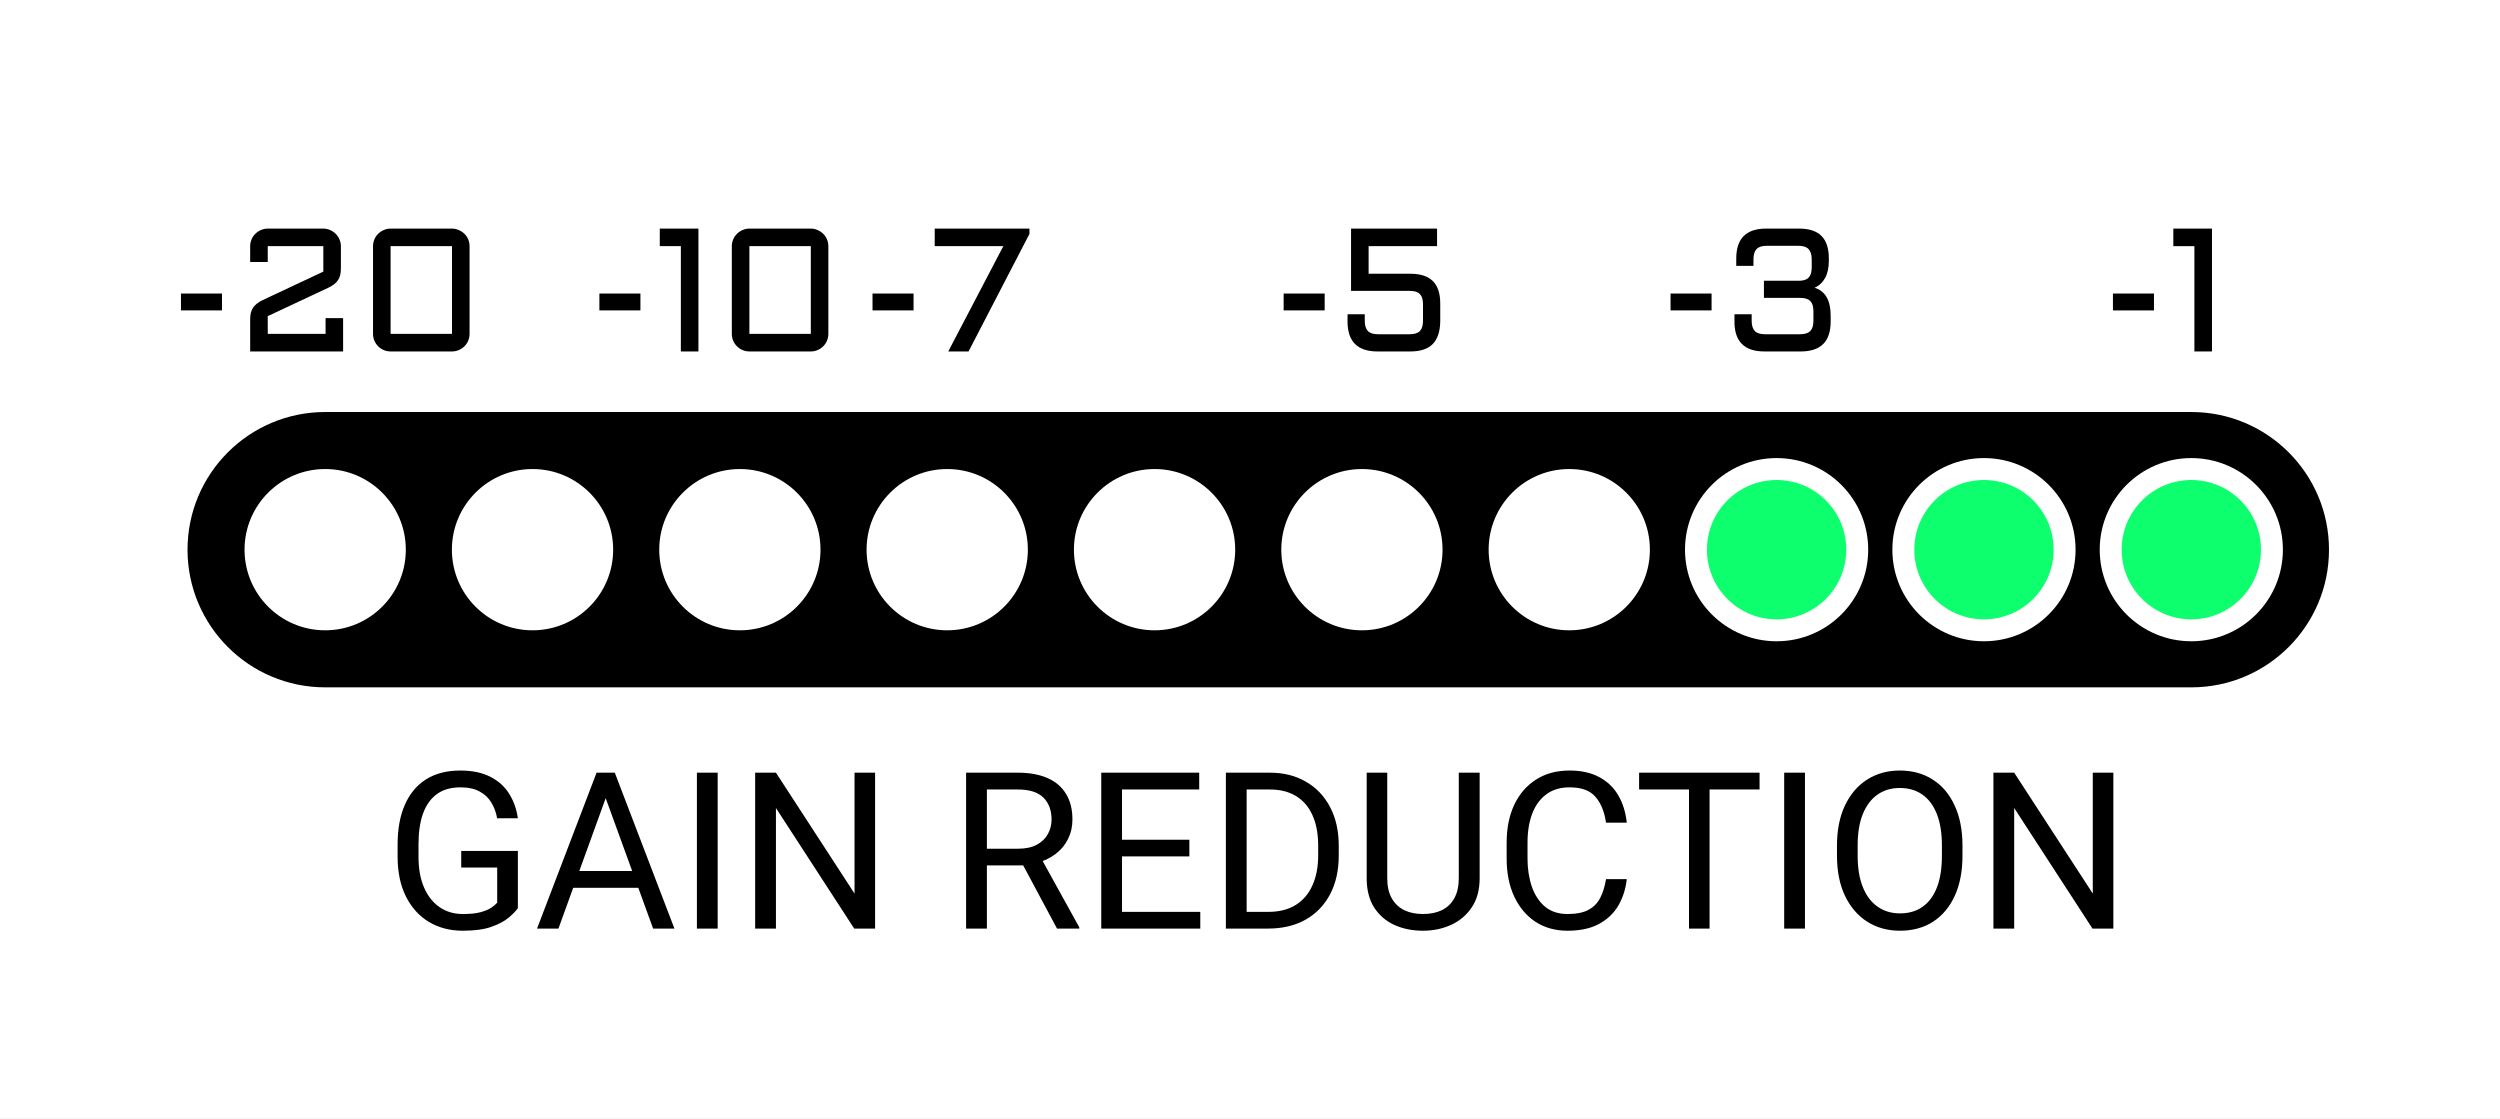
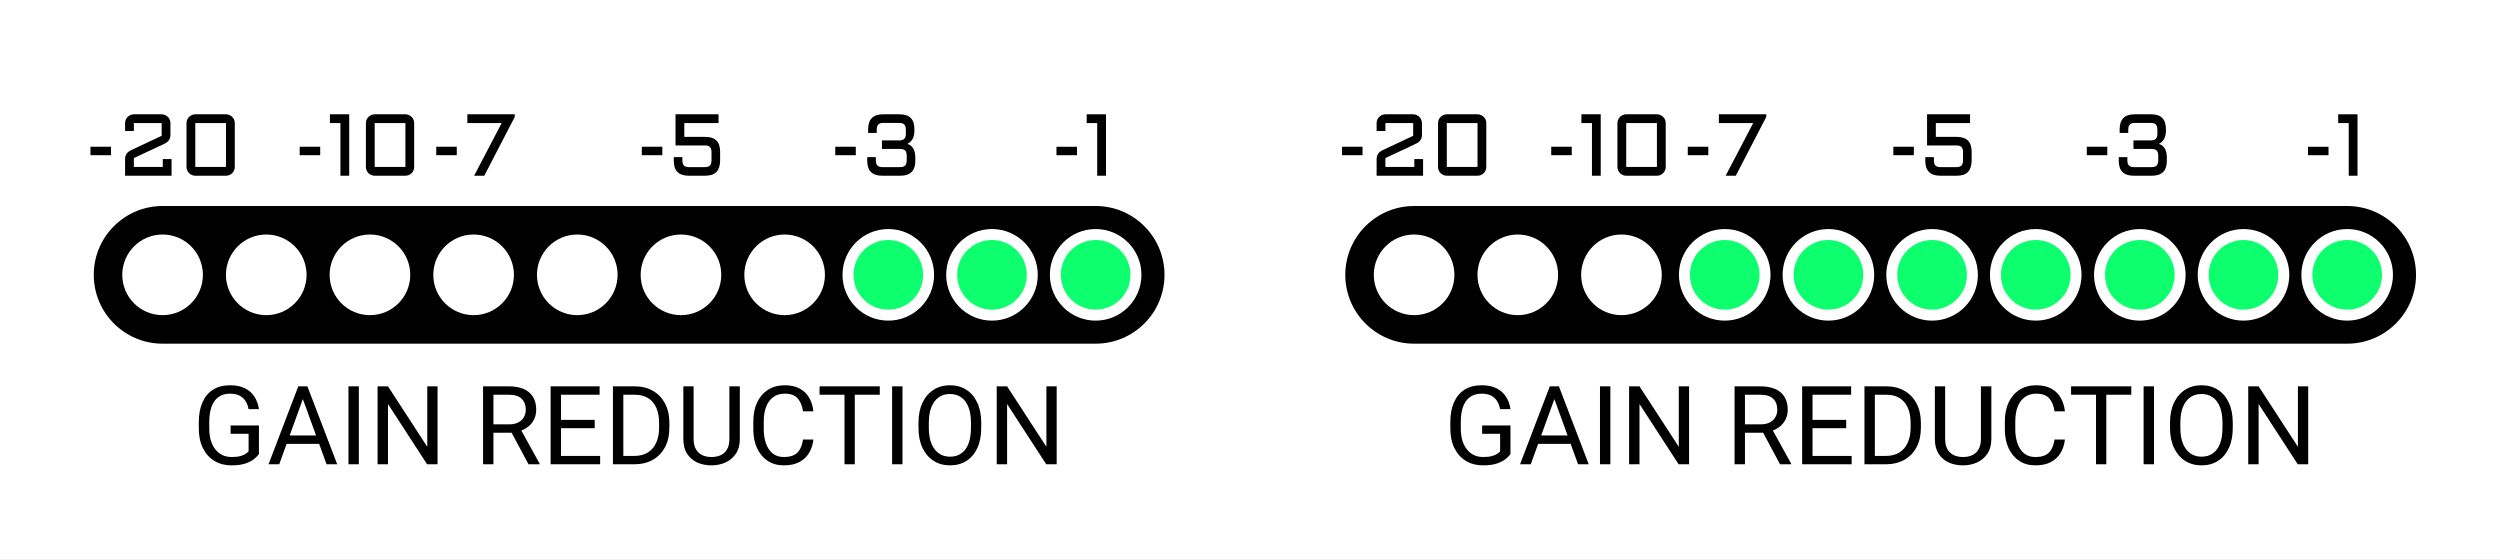
- <svg xmlns="http://www.w3.org/2000/svg" width="114" height="51" viewBox="0 0 114 51" fill="none">
-   <rect width="114" height="51" fill="white" />
-   <path d="M99.924 18.788C103.391 18.788 106.202 21.599 106.202 25.066C106.202 28.533 103.391 31.343 99.924 31.343H14.829C11.362 31.343 8.551 28.533 8.551 25.066C8.551 21.599 11.362 18.788 14.829 18.788H99.924ZM14.828 21.388C12.797 21.389 11.151 23.035 11.151 25.065C11.151 27.096 12.797 28.742 14.828 28.742C16.859 28.742 18.505 27.096 18.505 25.065C18.505 23.035 16.859 21.388 14.828 21.388ZM24.283 21.388C22.253 21.389 20.606 23.035 20.606 25.065C20.606 27.096 22.252 28.742 24.283 28.742C26.314 28.742 27.96 27.096 27.96 25.065C27.96 23.035 26.314 21.388 24.283 21.388ZM33.738 21.388C31.708 21.389 30.061 23.035 30.061 25.065C30.061 27.096 31.707 28.742 33.738 28.742C35.769 28.742 37.415 27.096 37.415 25.065C37.415 23.035 35.769 21.388 33.738 21.388ZM43.193 21.388C41.163 21.388 39.517 23.035 39.516 25.065C39.516 27.096 41.163 28.742 43.193 28.742C45.224 28.742 46.87 27.096 46.87 25.065C46.87 23.035 45.224 21.388 43.193 21.388ZM52.648 21.388C50.618 21.388 48.972 23.035 48.971 25.065C48.971 27.096 50.618 28.742 52.648 28.742C54.679 28.742 56.325 27.096 56.325 25.065C56.325 23.035 54.679 21.388 52.648 21.388ZM62.103 21.388C60.073 21.388 58.427 23.035 58.427 25.065C58.427 27.096 60.073 28.742 62.103 28.742C64.134 28.742 65.78 27.096 65.78 25.065C65.78 23.035 64.134 21.388 62.103 21.388ZM71.558 21.388C69.528 21.388 67.882 23.035 67.882 25.065C67.882 27.096 69.528 28.742 71.558 28.742C73.589 28.742 75.235 27.096 75.235 25.065C75.235 23.035 73.589 21.388 71.558 21.388Z" fill="black" />
+ <svg xmlns="http://www.w3.org/2000/svg" width="228" height="51" viewBox="0 0 228 51" fill="none">
+   <rect width="228" height="51" fill="white" />
+   <path d="M99.924 18.788C103.391 18.788 106.202 21.599 106.202 25.066C106.202 28.533 103.391 31.343 99.924 31.343H14.829C11.362 31.343 8.551 28.533 8.551 25.066C8.551 21.599 11.362 18.788 14.829 18.788H99.924ZM14.828 21.388C12.797 21.389 11.151 23.035 11.151 25.065C11.151 27.096 12.797 28.742 14.828 28.742C16.859 28.742 18.505 27.096 18.505 25.065C18.505 23.035 16.859 21.388 14.828 21.388ZM24.283 21.388C22.253 21.389 20.606 23.035 20.606 25.065C20.606 27.096 22.252 28.742 24.283 28.742C26.314 28.742 27.96 27.096 27.96 25.065C27.96 23.035 26.314 21.388 24.283 21.388ZM33.738 21.388C31.707 21.389 30.061 23.035 30.061 25.065C30.061 27.096 31.707 28.742 33.738 28.742C35.769 28.742 37.415 27.096 37.415 25.065C37.415 23.035 35.769 21.388 33.738 21.388ZM43.193 21.388C41.163 21.388 39.517 23.035 39.516 25.065C39.516 27.096 41.163 28.742 43.193 28.742C45.224 28.742 46.87 27.096 46.87 25.065C46.87 23.035 45.224 21.388 43.193 21.388ZM52.648 21.388C50.618 21.388 48.972 23.035 48.971 25.065C48.971 27.096 50.618 28.742 52.648 28.742C54.679 28.742 56.325 27.096 56.325 25.065C56.325 23.035 54.679 21.388 52.648 21.388ZM62.103 21.388C60.073 21.388 58.427 23.035 58.427 25.065C58.427 27.096 60.073 28.742 62.103 28.742C64.134 28.742 65.78 27.096 65.78 25.065C65.78 23.035 64.134 21.388 62.103 21.388ZM71.558 21.388C69.528 21.388 67.882 23.035 67.882 25.065C67.882 27.096 69.528 28.742 71.558 28.742C73.589 28.742 75.235 27.096 75.235 25.065C75.235 23.035 73.589 21.388 71.558 21.388Z" fill="black" />
  <circle cx="81.013" cy="25.065" r="3.677" fill="#0EFF6D" />
  <circle cx="81.013" cy="25.065" r="3.677" stroke="white" />
  <circle cx="90.469" cy="25.065" r="3.677" fill="#0EFF6D" />
  <circle cx="90.469" cy="25.065" r="3.677" stroke="white" />
  <path d="M99.923 21.388C101.954 21.388 103.6 23.035 103.6 25.065C103.6 27.096 101.954 28.742 99.923 28.742C97.893 28.742 96.247 27.096 96.247 25.065C96.247 23.035 97.893 21.389 99.923 21.388Z" fill="#0EFF6D" />
  <path d="M99.923 21.388C101.954 21.388 103.6 23.035 103.6 25.065C103.6 27.096 101.954 28.742 99.923 28.742C97.893 28.742 96.247 27.096 96.247 25.065C96.247 23.035 97.893 21.389 99.923 21.388Z" stroke="white" />
  <path d="M8.252 13.385H10.123V14.155H8.252V13.385ZM12.209 11.225V11.948H11.408V11.225C11.408 11.116 11.429 11.013 11.471 10.916C11.512 10.817 11.57 10.733 11.643 10.662C11.716 10.589 11.8 10.532 11.896 10.491C11.995 10.446 12.1 10.424 12.209 10.424H14.744C14.854 10.424 14.956 10.446 15.053 10.491C15.152 10.532 15.236 10.589 15.307 10.662C15.38 10.733 15.437 10.817 15.479 10.916C15.523 11.013 15.545 11.116 15.545 11.225V12.248C15.545 12.358 15.534 12.455 15.514 12.541C15.493 12.627 15.459 12.705 15.412 12.776C15.368 12.843 15.31 12.905 15.24 12.959C15.17 13.014 15.084 13.066 14.982 13.116L12.209 14.416V15.225H14.846V14.506H15.646V16.026H11.408V14.553C11.408 14.444 11.419 14.346 11.439 14.26C11.463 14.174 11.497 14.097 11.541 14.03C11.585 13.962 11.643 13.901 11.713 13.846C11.786 13.789 11.87 13.737 11.967 13.69L14.744 12.385V11.225H12.209ZM21.412 15.225C21.412 15.334 21.391 15.438 21.35 15.537C21.308 15.634 21.251 15.718 21.178 15.791C21.105 15.864 21.019 15.921 20.92 15.963C20.823 16.005 20.721 16.026 20.611 16.026H17.811C17.701 16.026 17.597 16.005 17.498 15.963C17.402 15.921 17.317 15.864 17.244 15.791C17.171 15.718 17.114 15.634 17.072 15.537C17.031 15.438 17.01 15.334 17.01 15.225V11.225C17.01 11.116 17.031 11.013 17.072 10.916C17.114 10.817 17.171 10.733 17.244 10.662C17.317 10.589 17.402 10.532 17.498 10.491C17.597 10.446 17.701 10.424 17.811 10.424H20.611C20.721 10.424 20.823 10.446 20.92 10.491C21.019 10.532 21.105 10.589 21.178 10.662C21.251 10.733 21.308 10.817 21.35 10.916C21.391 11.013 21.412 11.116 21.412 11.225V15.225ZM17.811 11.225V15.225H20.611V11.225H17.811Z" fill="black" />
  <path d="M27.332 13.385H29.203V14.155H27.332V13.385ZM31.848 10.424V16.026H31.047V11.225H30.086V10.424H31.848ZM37.773 15.225C37.773 15.334 37.752 15.438 37.711 15.537C37.669 15.634 37.612 15.718 37.539 15.791C37.466 15.864 37.38 15.921 37.281 15.963C37.185 16.005 37.082 16.026 36.973 16.026H34.172C34.062 16.026 33.958 16.005 33.859 15.963C33.763 15.921 33.678 15.864 33.605 15.791C33.532 15.718 33.475 15.634 33.434 15.537C33.392 15.438 33.371 15.334 33.371 15.225V11.225C33.371 11.116 33.392 11.013 33.434 10.916C33.475 10.817 33.532 10.733 33.605 10.662C33.678 10.589 33.763 10.532 33.859 10.491C33.958 10.446 34.062 10.424 34.172 10.424H36.973C37.082 10.424 37.185 10.446 37.281 10.491C37.38 10.532 37.466 10.589 37.539 10.662C37.612 10.733 37.669 10.817 37.711 10.916C37.752 11.013 37.773 11.116 37.773 11.225V15.225ZM34.172 11.225V15.225H36.973V11.225H34.172Z" fill="black" />
  <path d="M39.787 13.385H41.658V14.155H39.787V13.385ZM43.24 16.026L45.751 11.225H42.623V10.424H46.943V10.666L44.166 16.026H43.24Z" fill="black" />
-   <path d="M58.534 13.385H60.405V14.155H58.534V13.385ZM65.675 14.666C65.667 15.122 65.552 15.463 65.331 15.69C65.11 15.914 64.771 16.026 64.315 16.026H62.811C61.903 16.026 61.448 15.573 61.448 14.666V14.33H62.233V14.627C62.233 14.838 62.28 14.993 62.374 15.092C62.468 15.191 62.621 15.241 62.835 15.241H64.288C64.501 15.241 64.655 15.191 64.749 15.092C64.843 14.993 64.889 14.838 64.889 14.627V13.873C64.889 13.662 64.843 13.509 64.749 13.412C64.655 13.313 64.501 13.264 64.288 13.264H61.608V10.424H65.53V11.225H62.409V12.483H64.315C64.774 12.483 65.115 12.595 65.339 12.819C65.563 13.04 65.675 13.381 65.675 13.842V14.666Z" fill="black" />
-   <path d="M76.177 13.385H78.048V14.155H76.177V13.385ZM79.091 14.33H79.876V14.627C79.876 14.838 79.923 14.993 80.017 15.092C80.11 15.191 80.264 15.241 80.478 15.241H82.091C82.304 15.241 82.458 15.191 82.552 15.092C82.645 14.993 82.692 14.838 82.692 14.627V14.194C82.692 13.98 82.645 13.825 82.552 13.729C82.458 13.633 82.304 13.584 82.091 13.584H80.435V12.803H82.067C82.263 12.795 82.402 12.743 82.485 12.647C82.571 12.548 82.614 12.397 82.614 12.194V11.826C82.614 11.613 82.566 11.457 82.47 11.358C82.376 11.259 82.224 11.209 82.013 11.209H80.556C80.345 11.209 80.192 11.259 80.099 11.358C80.005 11.457 79.958 11.613 79.958 11.826V12.123H79.173V11.787C79.173 10.879 79.626 10.424 80.532 10.424H82.036C82.497 10.424 82.838 10.536 83.06 10.76C83.284 10.984 83.395 11.326 83.395 11.787V11.889C83.395 12.204 83.34 12.464 83.228 12.67C83.118 12.873 82.958 13.024 82.747 13.123C82.984 13.194 83.165 13.334 83.29 13.545C83.415 13.756 83.478 14.036 83.478 14.385V14.666C83.478 15.573 83.024 16.026 82.118 16.026H80.454C79.545 16.026 79.091 15.573 79.091 14.666V14.33Z" fill="black" />
+   <path d="M58.534 13.385H60.405V14.155H58.534V13.385ZM65.675 14.666C65.667 15.122 65.552 15.463 65.331 15.69C65.109 15.914 64.771 16.026 64.315 16.026H62.811C61.903 16.026 61.448 15.573 61.448 14.666V14.33H62.233V14.627C62.233 14.838 62.28 14.993 62.374 15.092C62.468 15.191 62.621 15.241 62.835 15.241H64.288C64.501 15.241 64.655 15.191 64.749 15.092C64.843 14.993 64.889 14.838 64.889 14.627V13.873C64.889 13.662 64.843 13.509 64.749 13.412C64.655 13.313 64.501 13.264 64.288 13.264H61.608V10.424H65.53V11.225H62.409V12.483H64.315C64.774 12.483 65.115 12.595 65.339 12.819C65.563 13.04 65.675 13.381 65.675 13.842V14.666Z" fill="black" />
+   <path d="M76.177 13.385H78.048V14.155H76.177V13.385ZM79.091 14.33H79.876V14.627C79.876 14.838 79.923 14.993 80.017 15.092C80.11 15.191 80.264 15.241 80.478 15.241H82.091C82.304 15.241 82.458 15.191 82.552 15.092C82.645 14.993 82.692 14.838 82.692 14.627V14.194C82.692 13.98 82.645 13.825 82.552 13.729C82.458 13.633 82.304 13.584 82.091 13.584H80.434V12.803H82.067C82.263 12.795 82.402 12.743 82.485 12.647C82.571 12.548 82.614 12.397 82.614 12.194V11.826C82.614 11.613 82.566 11.457 82.47 11.358C82.376 11.259 82.224 11.209 82.013 11.209H80.556C80.345 11.209 80.192 11.259 80.099 11.358C80.005 11.457 79.958 11.613 79.958 11.826V12.123H79.173V11.787C79.173 10.879 79.626 10.424 80.532 10.424H82.036C82.497 10.424 82.838 10.536 83.059 10.76C83.284 10.984 83.395 11.326 83.395 11.787V11.889C83.395 12.204 83.34 12.464 83.228 12.67C83.118 12.873 82.958 13.024 82.747 13.123C82.984 13.194 83.165 13.334 83.29 13.545C83.415 13.756 83.478 14.036 83.478 14.385V14.666C83.478 15.573 83.024 16.026 82.118 16.026H80.454C79.545 16.026 79.091 15.573 79.091 14.666V14.33Z" fill="black" />
  <path d="M96.35 13.385H98.221V14.155H96.35V13.385ZM100.866 10.424V16.026H100.065V11.225H99.104V10.424H100.866Z" fill="black" />
-   <path d="M23.615 41.411C23.527 41.538 23.387 41.683 23.195 41.845C23.006 42.005 22.742 42.145 22.404 42.265C22.069 42.383 21.634 42.441 21.1 42.441C20.524 42.441 20.011 42.308 19.562 42.041C19.116 41.774 18.766 41.388 18.512 40.883C18.259 40.379 18.131 39.773 18.131 39.067V38.506C18.131 37.799 18.242 37.195 18.463 36.694C18.685 36.19 19.007 35.804 19.43 35.537C19.857 35.27 20.376 35.136 20.988 35.136C21.532 35.136 21.987 35.231 22.355 35.42C22.723 35.605 23.009 35.862 23.215 36.191C23.423 36.52 23.556 36.894 23.615 37.314H22.668C22.625 37.057 22.541 36.823 22.414 36.611C22.29 36.396 22.113 36.225 21.881 36.098C21.65 35.968 21.354 35.903 20.993 35.903C20.553 35.903 20.192 36.009 19.909 36.22C19.629 36.429 19.421 36.727 19.284 37.114C19.15 37.501 19.084 37.962 19.084 38.496V39.067C19.084 39.614 19.168 40.083 19.338 40.473C19.507 40.861 19.743 41.158 20.046 41.367C20.348 41.575 20.701 41.679 21.105 41.679C21.44 41.679 21.711 41.652 21.916 41.596C22.124 41.538 22.287 41.469 22.404 41.391C22.521 41.31 22.611 41.233 22.672 41.162V39.56H21.032V38.803H23.615V41.411ZM25.465 42.343H24.489L27.204 35.234H27.814V35.859L25.465 42.343ZM27.424 35.859V35.234H28.034L30.754 42.343H29.782L27.424 35.859ZM29.665 40.483H25.666V39.717H29.665V40.483ZM32.726 42.343H31.779V35.234H32.726V42.343ZM39.904 42.343H38.952L35.383 36.845V42.343H34.435V35.234H35.383L38.967 40.747V35.234H39.904V42.343ZM46.408 35.234C46.942 35.234 47.394 35.316 47.765 35.478C48.136 35.641 48.418 35.882 48.61 36.201C48.805 36.517 48.903 36.906 48.903 37.368C48.903 37.693 48.836 37.99 48.703 38.257C48.573 38.523 48.384 38.751 48.136 38.94C47.889 39.129 47.594 39.269 47.253 39.36L46.989 39.463H44.782V38.701H46.432C46.771 38.701 47.052 38.641 47.277 38.52C47.502 38.4 47.669 38.239 47.78 38.037C47.894 37.835 47.951 37.612 47.951 37.368C47.951 36.954 47.829 36.624 47.585 36.377C47.34 36.126 46.948 36.001 46.408 36.001H45.002V42.343H44.054V35.234H46.408ZM46.476 39.121H47.467L49.215 42.285V42.343H48.2L46.476 39.121ZM54.733 42.343H50.978V41.582H54.733V42.343ZM51.164 42.343H50.217V35.234H51.164V42.343ZM54.235 39.052H50.978V38.291H54.235V39.052ZM54.684 36.001H50.978V35.234H54.684V36.001ZM56.34 42.343V41.582H57.824C58.328 41.582 58.75 41.476 59.089 41.264C59.427 41.05 59.681 40.75 59.85 40.366C60.023 39.978 60.109 39.524 60.109 39.004V38.564C60.109 38.02 60.023 37.558 59.85 37.177C59.681 36.797 59.432 36.505 59.103 36.303C58.774 36.102 58.376 36.001 57.907 36.001H56.31V35.234H57.907C58.532 35.234 59.079 35.371 59.547 35.644C60.02 35.914 60.387 36.3 60.651 36.801C60.915 37.3 61.047 37.89 61.047 38.574V39.004C61.047 39.691 60.915 40.283 60.651 40.781C60.387 41.279 60.015 41.665 59.533 41.938C59.051 42.208 58.481 42.343 57.824 42.343H56.34ZM56.847 42.343H55.9V35.234H56.847V42.343ZM67.472 35.234V40.044C67.472 40.578 67.352 41.022 67.111 41.377C66.873 41.731 66.558 41.998 66.164 42.177C65.773 42.353 65.348 42.441 64.889 42.441C64.407 42.441 63.971 42.353 63.581 42.177C63.193 41.998 62.886 41.731 62.658 41.377C62.433 41.022 62.321 40.578 62.321 40.044V35.234H63.258V40.044C63.258 40.415 63.327 40.721 63.464 40.962C63.6 41.203 63.791 41.383 64.035 41.504C64.279 41.621 64.564 41.679 64.889 41.679C65.218 41.679 65.505 41.621 65.749 41.504C65.993 41.383 66.182 41.203 66.315 40.962C66.452 40.721 66.52 40.415 66.52 40.044V35.234H67.472ZM74.181 40.088C74.132 40.533 74.004 40.936 73.796 41.294C73.587 41.648 73.293 41.928 72.912 42.133C72.531 42.339 72.054 42.441 71.481 42.441C70.924 42.441 70.438 42.306 70.021 42.036C69.605 41.762 69.281 41.378 69.049 40.883C68.818 40.389 68.703 39.811 68.703 39.15V38.432C68.703 37.768 68.818 37.191 69.049 36.699C69.284 36.204 69.616 35.82 70.046 35.547C70.475 35.273 70.983 35.136 71.569 35.136C72.106 35.136 72.56 35.237 72.931 35.439C73.302 35.638 73.591 35.916 73.796 36.274C74.004 36.632 74.132 37.046 74.181 37.514H73.234C73.162 37.016 73.003 36.624 72.755 36.338C72.511 36.048 72.116 35.903 71.569 35.903C71.149 35.903 70.797 36.009 70.514 36.22C70.231 36.429 70.016 36.722 69.87 37.099C69.727 37.477 69.655 37.918 69.655 38.422V39.15C69.655 39.616 69.72 40.04 69.85 40.425C69.981 40.805 70.179 41.11 70.446 41.338C70.716 41.566 71.061 41.679 71.481 41.679C71.882 41.679 72.199 41.616 72.433 41.489C72.671 41.362 72.85 41.18 72.97 40.942C73.094 40.704 73.182 40.42 73.234 40.088H74.181ZM77.956 42.343H77.018V35.234H77.956V42.343ZM80.236 36.001H74.743V35.234H80.236V36.001ZM82.306 42.343H81.359V35.234H82.306V42.343ZM89.489 39.018C89.489 39.728 89.372 40.338 89.137 40.849C88.903 41.36 88.573 41.754 88.146 42.031C87.72 42.304 87.217 42.441 86.637 42.441C86.078 42.441 85.581 42.304 85.148 42.031C84.715 41.754 84.377 41.36 84.132 40.849C83.888 40.338 83.766 39.728 83.766 39.018V38.564C83.766 37.855 83.887 37.244 84.128 36.733C84.372 36.219 84.709 35.825 85.138 35.551C85.571 35.275 86.068 35.136 86.628 35.136C87.207 35.136 87.71 35.275 88.136 35.551C88.566 35.825 88.898 36.219 89.132 36.733C89.37 37.244 89.489 37.855 89.489 38.564V39.018ZM88.551 38.554C88.551 37.988 88.475 37.511 88.322 37.124C88.169 36.733 87.949 36.437 87.663 36.235C87.376 36.033 87.031 35.932 86.628 35.932C86.24 35.932 85.902 36.033 85.612 36.235C85.326 36.437 85.103 36.733 84.943 37.124C84.787 37.511 84.709 37.988 84.709 38.554V39.018C84.709 39.588 84.788 40.068 84.948 40.459C85.107 40.849 85.332 41.145 85.622 41.347C85.912 41.549 86.25 41.65 86.637 41.65C87.044 41.65 87.389 41.549 87.672 41.347C87.959 41.145 88.177 40.849 88.327 40.459C88.477 40.068 88.551 39.588 88.551 39.018V38.554ZM96.369 42.343H95.417L91.847 36.845V42.343H90.9V35.234H91.847L95.431 40.747V35.234H96.369V42.343Z" fill="black" />
+   <path d="M23.615 41.411C23.527 41.538 23.387 41.683 23.195 41.845C23.006 42.005 22.742 42.145 22.404 42.265C22.069 42.383 21.634 42.441 21.1 42.441C20.524 42.441 20.011 42.308 19.562 42.041C19.116 41.774 18.766 41.388 18.512 40.883C18.259 40.379 18.131 39.773 18.131 39.067V38.506C18.131 37.799 18.242 37.195 18.464 36.694C18.685 36.19 19.007 35.804 19.43 35.537C19.857 35.27 20.376 35.136 20.988 35.136C21.532 35.136 21.987 35.231 22.355 35.42C22.723 35.605 23.009 35.862 23.215 36.191C23.423 36.52 23.556 36.894 23.615 37.314H22.668C22.625 37.057 22.541 36.823 22.414 36.611C22.29 36.396 22.113 36.225 21.881 36.098C21.65 35.968 21.354 35.903 20.993 35.903C20.553 35.903 20.192 36.009 19.909 36.22C19.629 36.429 19.421 36.727 19.284 37.114C19.15 37.501 19.084 37.962 19.084 38.496V39.067C19.084 39.614 19.168 40.083 19.338 40.473C19.507 40.861 19.743 41.158 20.046 41.367C20.348 41.575 20.701 41.679 21.105 41.679C21.44 41.679 21.711 41.652 21.916 41.596C22.124 41.538 22.287 41.469 22.404 41.391C22.521 41.31 22.611 41.233 22.672 41.162V39.56H21.032V38.803H23.615V41.411ZM25.465 42.343H24.489L27.204 35.234H27.814V35.859L25.465 42.343ZM27.424 35.859V35.234H28.034L30.754 42.343H29.782L27.424 35.859ZM29.665 40.483H25.666V39.717H29.665V40.483ZM32.726 42.343H31.779V35.234H32.726V42.343ZM39.904 42.343H38.952L35.383 36.845V42.343H34.435V35.234H35.383L38.967 40.747V35.234H39.904V42.343ZM46.408 35.234C46.942 35.234 47.394 35.316 47.765 35.478C48.136 35.641 48.418 35.882 48.61 36.201C48.805 36.517 48.903 36.906 48.903 37.368C48.903 37.693 48.836 37.99 48.703 38.257C48.573 38.523 48.384 38.751 48.136 38.94C47.889 39.129 47.594 39.269 47.253 39.36L46.989 39.463H44.782V38.701H46.432C46.771 38.701 47.052 38.641 47.277 38.52C47.502 38.4 47.669 38.239 47.78 38.037C47.894 37.835 47.951 37.612 47.951 37.368C47.951 36.954 47.829 36.624 47.585 36.377C47.34 36.126 46.948 36.001 46.408 36.001H45.002V42.343H44.054V35.234H46.408ZM46.476 39.121H47.468L49.215 42.285V42.343H48.2L46.476 39.121ZM54.733 42.343H50.978V41.582H54.733V42.343ZM51.164 42.343H50.217V35.234H51.164V42.343ZM54.235 39.052H50.978V38.291H54.235V39.052ZM54.684 36.001H50.978V35.234H54.684V36.001ZM56.34 42.343V41.582H57.824C58.328 41.582 58.75 41.476 59.089 41.264C59.427 41.05 59.681 40.75 59.85 40.366C60.023 39.978 60.109 39.524 60.109 39.004V38.564C60.109 38.02 60.023 37.558 59.85 37.177C59.681 36.797 59.432 36.505 59.103 36.303C58.774 36.102 58.376 36.001 57.907 36.001H56.31V35.234H57.907C58.532 35.234 59.079 35.371 59.547 35.644C60.02 35.914 60.387 36.3 60.651 36.801C60.915 37.3 61.047 37.89 61.047 38.574V39.004C61.047 39.691 60.915 40.283 60.651 40.781C60.387 41.279 60.015 41.665 59.533 41.938C59.051 42.208 58.481 42.343 57.824 42.343H56.34ZM56.847 42.343H55.9V35.234H56.847V42.343ZM67.472 35.234V40.044C67.472 40.578 67.352 41.022 67.111 41.377C66.873 41.731 66.558 41.998 66.164 42.177C65.773 42.353 65.348 42.441 64.889 42.441C64.408 42.441 63.971 42.353 63.581 42.177C63.193 41.998 62.886 41.731 62.658 41.377C62.433 41.022 62.321 40.578 62.321 40.044V35.234H63.258V40.044C63.258 40.415 63.327 40.721 63.464 40.962C63.6 41.203 63.791 41.383 64.035 41.504C64.279 41.621 64.564 41.679 64.889 41.679C65.218 41.679 65.505 41.621 65.749 41.504C65.993 41.383 66.182 41.203 66.315 40.962C66.452 40.721 66.52 40.415 66.52 40.044V35.234H67.472ZM74.181 40.088C74.132 40.533 74.004 40.936 73.796 41.294C73.587 41.648 73.293 41.928 72.912 42.133C72.531 42.339 72.054 42.441 71.481 42.441C70.924 42.441 70.438 42.306 70.021 42.036C69.605 41.762 69.281 41.378 69.049 40.883C68.818 40.389 68.703 39.811 68.703 39.15V38.432C68.703 37.768 68.818 37.191 69.049 36.699C69.284 36.204 69.616 35.82 70.046 35.547C70.475 35.273 70.983 35.136 71.569 35.136C72.106 35.136 72.56 35.237 72.931 35.439C73.302 35.638 73.591 35.916 73.796 36.274C74.004 36.632 74.132 37.046 74.181 37.514H73.234C73.162 37.016 73.003 36.624 72.755 36.338C72.511 36.048 72.116 35.903 71.569 35.903C71.149 35.903 70.797 36.009 70.514 36.22C70.231 36.429 70.016 36.722 69.87 37.099C69.727 37.477 69.655 37.918 69.655 38.422V39.15C69.655 39.616 69.72 40.04 69.85 40.425C69.981 40.805 70.179 41.11 70.446 41.338C70.716 41.566 71.061 41.679 71.481 41.679C71.882 41.679 72.199 41.616 72.433 41.489C72.671 41.362 72.85 41.18 72.97 40.942C73.094 40.704 73.182 40.42 73.234 40.088H74.181ZM77.956 42.343H77.018V35.234H77.956V42.343ZM80.236 36.001H74.743V35.234H80.236V36.001ZM82.306 42.343H81.359V35.234H82.306V42.343ZM89.489 39.018C89.489 39.728 89.372 40.338 89.137 40.849C88.903 41.36 88.573 41.754 88.146 42.031C87.72 42.304 87.217 42.441 86.637 42.441C86.078 42.441 85.581 42.304 85.148 42.031C84.715 41.754 84.377 41.36 84.132 40.849C83.888 40.338 83.766 39.728 83.766 39.018V38.564C83.766 37.855 83.887 37.244 84.128 36.733C84.372 36.219 84.709 35.825 85.138 35.551C85.571 35.275 86.068 35.136 86.628 35.136C87.207 35.136 87.71 35.275 88.136 35.551C88.566 35.825 88.898 36.219 89.132 36.733C89.37 37.244 89.489 37.855 89.489 38.564V39.018ZM88.551 38.554C88.551 37.988 88.475 37.511 88.322 37.124C88.169 36.733 87.949 36.437 87.663 36.235C87.376 36.033 87.031 35.932 86.628 35.932C86.24 35.932 85.902 36.033 85.612 36.235C85.326 36.437 85.103 36.733 84.943 37.124C84.787 37.511 84.709 37.988 84.709 38.554V39.018C84.709 39.588 84.788 40.068 84.948 40.459C85.107 40.849 85.332 41.145 85.622 41.347C85.912 41.549 86.25 41.65 86.637 41.65C87.044 41.65 87.389 41.549 87.672 41.347C87.959 41.145 88.177 40.849 88.327 40.459C88.477 40.068 88.551 39.588 88.551 39.018V38.554ZM96.369 42.343H95.417L91.847 36.845V42.343H90.9V35.234H91.847L95.431 40.747V35.234H96.369V42.343Z" fill="black" />
+   <path d="M214.063 18.788C217.53 18.788 220.341 21.599 220.341 25.066C220.341 28.533 217.529 31.343 214.063 31.343H128.968C125.501 31.343 122.69 28.533 122.69 25.066C122.69 21.599 125.501 18.788 128.968 18.788H214.063ZM128.967 21.388C126.936 21.389 125.29 23.035 125.29 25.065C125.29 27.096 126.936 28.742 128.967 28.742C130.998 28.742 132.644 27.096 132.644 25.065C132.643 23.035 130.997 21.388 128.967 21.388ZM138.422 21.388C136.391 21.389 134.745 23.035 134.745 25.065C134.745 27.096 136.391 28.742 138.422 28.742C140.453 28.742 142.099 27.096 142.099 25.065C142.099 23.035 140.453 21.388 138.422 21.388ZM147.877 21.388C145.846 21.389 144.2 23.035 144.2 25.065C144.2 27.096 145.846 28.742 147.877 28.742C149.908 28.742 151.554 27.096 151.554 25.065C151.554 23.035 149.908 21.388 147.877 21.388ZM157.332 21.388C155.302 21.388 153.655 23.035 153.655 25.065C153.655 27.096 155.301 28.742 157.332 28.742C159.363 28.742 161.009 27.096 161.009 25.065C161.009 23.035 159.363 21.388 157.332 21.388ZM166.787 21.388C164.757 21.388 163.111 23.035 163.11 25.065C163.11 27.096 164.756 28.742 166.787 28.742C168.818 28.742 170.464 27.096 170.464 25.065C170.464 23.035 168.818 21.388 166.787 21.388ZM176.242 21.388C174.212 21.388 172.566 23.035 172.565 25.065C172.565 27.096 174.212 28.742 176.242 28.742C178.273 28.742 179.919 27.096 179.919 25.065C179.919 23.035 178.273 21.388 176.242 21.388ZM185.697 21.388C183.667 21.388 182.021 23.035 182.021 25.065C182.021 27.096 183.667 28.742 185.697 28.742C187.728 28.742 189.374 27.096 189.374 25.065C189.374 23.035 187.728 21.388 185.697 21.388Z" fill="black" />
+   <circle cx="195.152" cy="25.065" r="3.677" fill="#0EFF6D" />
+   <circle cx="195.152" cy="25.065" r="3.677" stroke="white" />
+   <circle cx="185.66" cy="25.065" r="3.677" fill="#0EFF6D" />
+   <circle cx="185.66" cy="25.065" r="3.677" stroke="white" />
+   <circle cx="176.206" cy="25.065" r="3.677" fill="#0EFF6D" />
+   <circle cx="176.206" cy="25.065" r="3.677" stroke="white" />
+   <circle cx="166.751" cy="25.065" r="3.677" fill="#0EFF6D" />
+   <circle cx="166.751" cy="25.065" r="3.677" stroke="white" />
+   <circle cx="157.296" cy="25.065" r="3.677" fill="#0EFF6D" />
+   <circle cx="157.296" cy="25.065" r="3.677" stroke="white" />
+   <circle cx="204.607" cy="25.065" r="3.677" fill="#0EFF6D" />
+   <circle cx="204.607" cy="25.065" r="3.677" stroke="white" />
+   <path d="M214.062 21.388C216.093 21.388 217.739 23.035 217.739 25.065C217.739 27.096 216.093 28.742 214.062 28.742C212.032 28.742 210.385 27.096 210.385 25.065C210.386 23.035 212.032 21.389 214.062 21.388Z" fill="#0EFF6D" />
+   <path d="M214.062 21.388C216.093 21.388 217.739 23.035 217.739 25.065C217.739 27.096 216.093 28.742 214.062 28.742C212.032 28.742 210.385 27.096 210.385 25.065C210.386 23.035 212.032 21.389 214.062 21.388Z" stroke="white" />
+   <path d="M122.391 13.385H124.262V14.155H122.391V13.385ZM126.348 11.225V11.948H125.547V11.225C125.547 11.116 125.568 11.013 125.61 10.916C125.651 10.817 125.709 10.733 125.781 10.662C125.854 10.589 125.939 10.532 126.035 10.491C126.134 10.446 126.238 10.424 126.348 10.424H128.883C128.992 10.424 129.095 10.446 129.192 10.491C129.291 10.532 129.375 10.589 129.445 10.662C129.518 10.733 129.576 10.817 129.617 10.916C129.662 11.013 129.684 11.116 129.684 11.225V12.248C129.684 12.358 129.673 12.455 129.653 12.541C129.632 12.627 129.598 12.705 129.551 12.776C129.507 12.843 129.449 12.905 129.379 12.959C129.309 13.014 129.223 13.066 129.121 13.116L126.348 14.416V15.225H128.985V14.506H129.785V16.026H125.547V14.553C125.547 14.444 125.557 14.346 125.578 14.26C125.602 14.174 125.636 14.097 125.68 14.03C125.724 13.962 125.781 13.901 125.852 13.846C125.925 13.789 126.009 13.737 126.106 13.69L128.883 12.385V11.225H126.348ZM135.551 15.225C135.551 15.334 135.53 15.438 135.488 15.537C135.447 15.634 135.389 15.718 135.317 15.791C135.244 15.864 135.158 15.921 135.059 15.963C134.962 16.005 134.86 16.026 134.75 16.026H131.949C131.84 16.026 131.736 16.005 131.637 15.963C131.541 15.921 131.456 15.864 131.383 15.791C131.31 15.718 131.253 15.634 131.211 15.537C131.169 15.438 131.149 15.334 131.149 15.225V11.225C131.149 11.116 131.169 11.013 131.211 10.916C131.253 10.817 131.31 10.733 131.383 10.662C131.456 10.589 131.541 10.532 131.637 10.491C131.736 10.446 131.84 10.424 131.949 10.424H134.75C134.86 10.424 134.962 10.446 135.059 10.491C135.158 10.532 135.244 10.589 135.317 10.662C135.389 10.733 135.447 10.817 135.488 10.916C135.53 11.013 135.551 11.116 135.551 11.225V15.225ZM131.949 11.225V15.225H134.75V11.225H131.949Z" fill="black" />
+   <path d="M141.471 13.385H143.342V14.155H141.471V13.385ZM145.986 10.424V16.026H145.186V11.225H144.225V10.424H145.986ZM151.912 15.225C151.912 15.334 151.891 15.438 151.85 15.537C151.808 15.634 151.751 15.718 151.678 15.791C151.605 15.864 151.519 15.921 151.42 15.963C151.324 16.005 151.221 16.026 151.111 16.026H148.311C148.201 16.026 148.097 16.005 147.998 15.963C147.902 15.921 147.817 15.864 147.744 15.791C147.671 15.718 147.614 15.634 147.572 15.537C147.531 15.438 147.51 15.334 147.51 15.225V11.225C147.51 11.116 147.531 11.013 147.572 10.916C147.614 10.817 147.671 10.733 147.744 10.662C147.817 10.589 147.902 10.532 147.998 10.491C148.097 10.446 148.201 10.424 148.311 10.424H151.111C151.221 10.424 151.324 10.446 151.42 10.491C151.519 10.532 151.605 10.589 151.678 10.662C151.751 10.733 151.808 10.817 151.85 10.916C151.891 11.013 151.912 11.116 151.912 11.225V15.225ZM148.311 11.225V15.225H151.111V11.225H148.311Z" fill="black" />
+   <path d="M153.925 13.385H155.797V14.155H153.925V13.385ZM157.379 16.026L159.89 11.225H156.761V10.424H161.082V10.666L158.304 16.026H157.379Z" fill="black" />
+   <path d="M172.673 13.385H174.544V14.155H172.673V13.385ZM179.814 14.666C179.806 15.122 179.691 15.463 179.47 15.69C179.248 15.914 178.91 16.026 178.454 16.026H176.95C176.041 16.026 175.587 15.573 175.587 14.666V14.33H176.372V14.627C176.372 14.838 176.419 14.993 176.513 15.092C176.606 15.191 176.76 15.241 176.974 15.241H178.427C178.64 15.241 178.794 15.191 178.888 15.092C178.981 14.993 179.028 14.838 179.028 14.627V13.873C179.028 13.662 178.981 13.509 178.888 13.412C178.794 13.313 178.64 13.264 178.427 13.264H175.747V10.424H179.669V11.225H176.548V12.483H178.454C178.912 12.483 179.254 12.595 179.478 12.819C179.702 13.04 179.814 13.381 179.814 13.842V14.666Z" fill="black" />
+   <path d="M190.316 13.385H192.187V14.155H190.316V13.385ZM193.23 14.33H194.015V14.627C194.015 14.838 194.062 14.993 194.155 15.092C194.249 15.191 194.403 15.241 194.616 15.241H196.23C196.443 15.241 196.597 15.191 196.691 15.092C196.784 14.993 196.831 14.838 196.831 14.627V14.194C196.831 13.98 196.784 13.825 196.691 13.729C196.597 13.633 196.443 13.584 196.23 13.584H194.573V12.803H196.206C196.402 12.795 196.541 12.743 196.624 12.647C196.71 12.548 196.753 12.397 196.753 12.194V11.826C196.753 11.613 196.705 11.457 196.609 11.358C196.515 11.259 196.363 11.209 196.152 11.209H194.695C194.484 11.209 194.331 11.259 194.238 11.358C194.144 11.457 194.097 11.613 194.097 11.826V12.123H193.312V11.787C193.312 10.879 193.765 10.424 194.671 10.424H196.175C196.636 10.424 196.977 10.536 197.198 10.76C197.422 10.984 197.534 11.326 197.534 11.787V11.889C197.534 12.204 197.478 12.464 197.366 12.67C197.257 12.873 197.097 13.024 196.886 13.123C197.123 13.194 197.304 13.334 197.429 13.545C197.554 13.756 197.616 14.036 197.616 14.385V14.666C197.616 15.573 197.163 16.026 196.257 16.026H194.593C193.684 16.026 193.23 15.573 193.23 14.666V14.33Z" fill="black" />
+   <path d="M210.489 13.385H212.36V14.155H210.489V13.385ZM215.005 10.424V16.026H214.204V11.225H213.243V10.424H215.005Z" fill="black" />
+   <path d="M137.754 41.411C137.666 41.538 137.526 41.683 137.334 41.845C137.145 42.005 136.881 42.145 136.543 42.265C136.208 42.383 135.773 42.441 135.239 42.441C134.663 42.441 134.15 42.308 133.701 42.041C133.255 41.774 132.905 41.388 132.651 40.883C132.397 40.379 132.27 39.773 132.27 39.067V38.506C132.27 37.799 132.381 37.195 132.602 36.694C132.824 36.19 133.146 35.804 133.569 35.537C133.996 35.27 134.515 35.136 135.127 35.136C135.67 35.136 136.126 35.231 136.494 35.42C136.862 35.605 137.148 35.862 137.353 36.191C137.562 36.52 137.695 36.894 137.754 37.314H136.807C136.764 37.057 136.68 36.823 136.553 36.611C136.429 36.396 136.251 36.225 136.02 36.098C135.789 35.968 135.493 35.903 135.132 35.903C134.692 35.903 134.331 36.009 134.048 36.22C133.768 36.429 133.559 36.727 133.423 37.114C133.289 37.501 133.223 37.962 133.223 38.496V39.067C133.223 39.614 133.307 40.083 133.476 40.473C133.646 40.861 133.882 41.158 134.184 41.367C134.487 41.575 134.84 41.679 135.244 41.679C135.579 41.679 135.849 41.652 136.055 41.596C136.263 41.538 136.426 41.469 136.543 41.391C136.66 41.31 136.75 41.233 136.811 41.162V39.56H135.171V38.803H137.754V41.411ZM139.604 42.343H138.628L141.343 35.234H141.953V35.859L139.604 42.343ZM141.562 35.859V35.234H142.173L144.892 42.343H143.921L141.562 35.859ZM143.804 40.483H139.805V39.717H143.804V40.483ZM146.865 42.343H145.918V35.234H146.865V42.343ZM154.043 42.343H153.091L149.521 36.845V42.343H148.574V35.234H149.521L153.105 40.747V35.234H154.043V42.343ZM160.547 35.234C161.081 35.234 161.533 35.316 161.904 35.478C162.275 35.641 162.557 35.882 162.749 36.201C162.944 36.517 163.042 36.906 163.042 37.368C163.042 37.693 162.975 37.99 162.842 38.257C162.711 38.523 162.523 38.751 162.275 38.94C162.028 39.129 161.733 39.269 161.391 39.36L161.128 39.463H158.921V38.701H160.571C160.91 38.701 161.191 38.641 161.416 38.52C161.64 38.4 161.808 38.239 161.919 38.037C162.033 37.835 162.09 37.612 162.09 37.368C162.09 36.954 161.968 36.624 161.724 36.377C161.479 36.126 161.087 36.001 160.547 36.001H159.14V42.343H158.193V35.234H160.547ZM160.615 39.121H161.606L163.354 42.285V42.343H162.339L160.615 39.121ZM168.872 42.343H165.117V41.582H168.872V42.343ZM165.303 42.343H164.355V35.234H165.303V42.343ZM168.374 39.052H165.117V38.291H168.374V39.052ZM168.823 36.001H165.117V35.234H168.823V36.001ZM170.478 42.343V41.582H171.963C172.467 41.582 172.889 41.476 173.227 41.264C173.566 41.05 173.82 40.75 173.989 40.366C174.162 39.978 174.248 39.524 174.248 39.004V38.564C174.248 38.02 174.162 37.558 173.989 37.177C173.82 36.797 173.571 36.505 173.242 36.303C172.913 36.102 172.515 36.001 172.046 36.001H170.449V35.234H172.046C172.671 35.234 173.218 35.371 173.686 35.644C174.158 35.914 174.526 36.3 174.79 36.801C175.054 37.3 175.185 37.89 175.185 38.574V39.004C175.185 39.691 175.054 40.283 174.79 40.781C174.526 41.279 174.154 41.665 173.672 41.938C173.19 42.208 172.62 42.343 171.963 42.343H170.478ZM170.986 42.343H170.039V35.234H170.986V42.343ZM181.611 35.234V40.044C181.611 40.578 181.491 41.022 181.25 41.377C181.012 41.731 180.696 41.998 180.303 42.177C179.912 42.353 179.487 42.441 179.028 42.441C178.546 42.441 178.11 42.353 177.72 42.177C177.332 41.998 177.025 41.731 176.797 41.377C176.572 41.022 176.46 40.578 176.46 40.044V35.234H177.397V40.044C177.397 40.415 177.466 40.721 177.602 40.962C177.739 41.203 177.93 41.383 178.174 41.504C178.418 41.621 178.703 41.679 179.028 41.679C179.357 41.679 179.643 41.621 179.888 41.504C180.132 41.383 180.321 41.203 180.454 40.962C180.591 40.721 180.659 40.415 180.659 40.044V35.234H181.611ZM188.32 40.088C188.271 40.533 188.143 40.936 187.934 41.294C187.726 41.648 187.432 41.928 187.051 42.133C186.67 42.339 186.193 42.441 185.62 42.441C185.063 42.441 184.577 42.306 184.16 42.036C183.743 41.762 183.419 41.378 183.188 40.883C182.957 40.389 182.842 39.811 182.842 39.15V38.432C182.842 37.768 182.957 37.191 183.188 36.699C183.423 36.204 183.755 35.82 184.184 35.547C184.614 35.273 185.122 35.136 185.708 35.136C186.245 35.136 186.699 35.237 187.07 35.439C187.441 35.638 187.729 35.916 187.934 36.274C188.143 36.632 188.271 37.046 188.32 37.514H187.373C187.301 37.016 187.142 36.624 186.894 36.338C186.65 36.048 186.255 35.903 185.708 35.903C185.288 35.903 184.936 36.009 184.653 36.22C184.37 36.429 184.155 36.722 184.009 37.099C183.865 37.477 183.794 37.918 183.794 38.422V39.15C183.794 39.616 183.859 40.04 183.989 40.425C184.119 40.805 184.318 41.11 184.585 41.338C184.855 41.566 185.2 41.679 185.62 41.679C186.02 41.679 186.338 41.616 186.572 41.489C186.81 41.362 186.989 41.18 187.109 40.942C187.233 40.704 187.321 40.42 187.373 40.088H188.32ZM192.095 42.343H191.157V35.234H192.095V42.343ZM194.375 36.001H188.882V35.234H194.375V36.001ZM196.445 42.343H195.498V35.234H196.445V42.343ZM203.628 39.018C203.628 39.728 203.511 40.338 203.276 40.849C203.042 41.36 202.711 41.754 202.285 42.031C201.859 42.304 201.356 42.441 200.776 42.441C200.216 42.441 199.72 42.304 199.287 42.031C198.854 41.754 198.515 41.36 198.271 40.849C198.027 40.338 197.905 39.728 197.905 39.018V38.564C197.905 37.855 198.026 37.244 198.266 36.733C198.511 36.219 198.848 35.825 199.277 35.551C199.71 35.275 200.207 35.136 200.766 35.136C201.346 35.136 201.849 35.275 202.275 35.551C202.705 35.825 203.037 36.219 203.271 36.733C203.509 37.244 203.628 37.855 203.628 38.564V39.018ZM202.69 38.554C202.69 37.988 202.614 37.511 202.461 37.124C202.308 36.733 202.088 36.437 201.802 36.235C201.515 36.033 201.17 35.932 200.766 35.932C200.379 35.932 200.041 36.033 199.751 36.235C199.464 36.437 199.241 36.733 199.082 37.124C198.926 37.511 198.848 37.988 198.848 38.554V39.018C198.848 39.588 198.927 40.068 199.087 40.459C199.246 40.849 199.471 41.145 199.761 41.347C200.05 41.549 200.389 41.65 200.776 41.65C201.183 41.65 201.528 41.549 201.811 41.347C202.098 41.145 202.316 40.849 202.466 40.459C202.615 40.068 202.69 39.588 202.69 39.018V38.554ZM210.508 42.343H209.556L205.986 36.845V42.343H205.039V35.234H205.986L209.57 40.747V35.234H210.508V42.343Z" fill="black" />
</svg>
